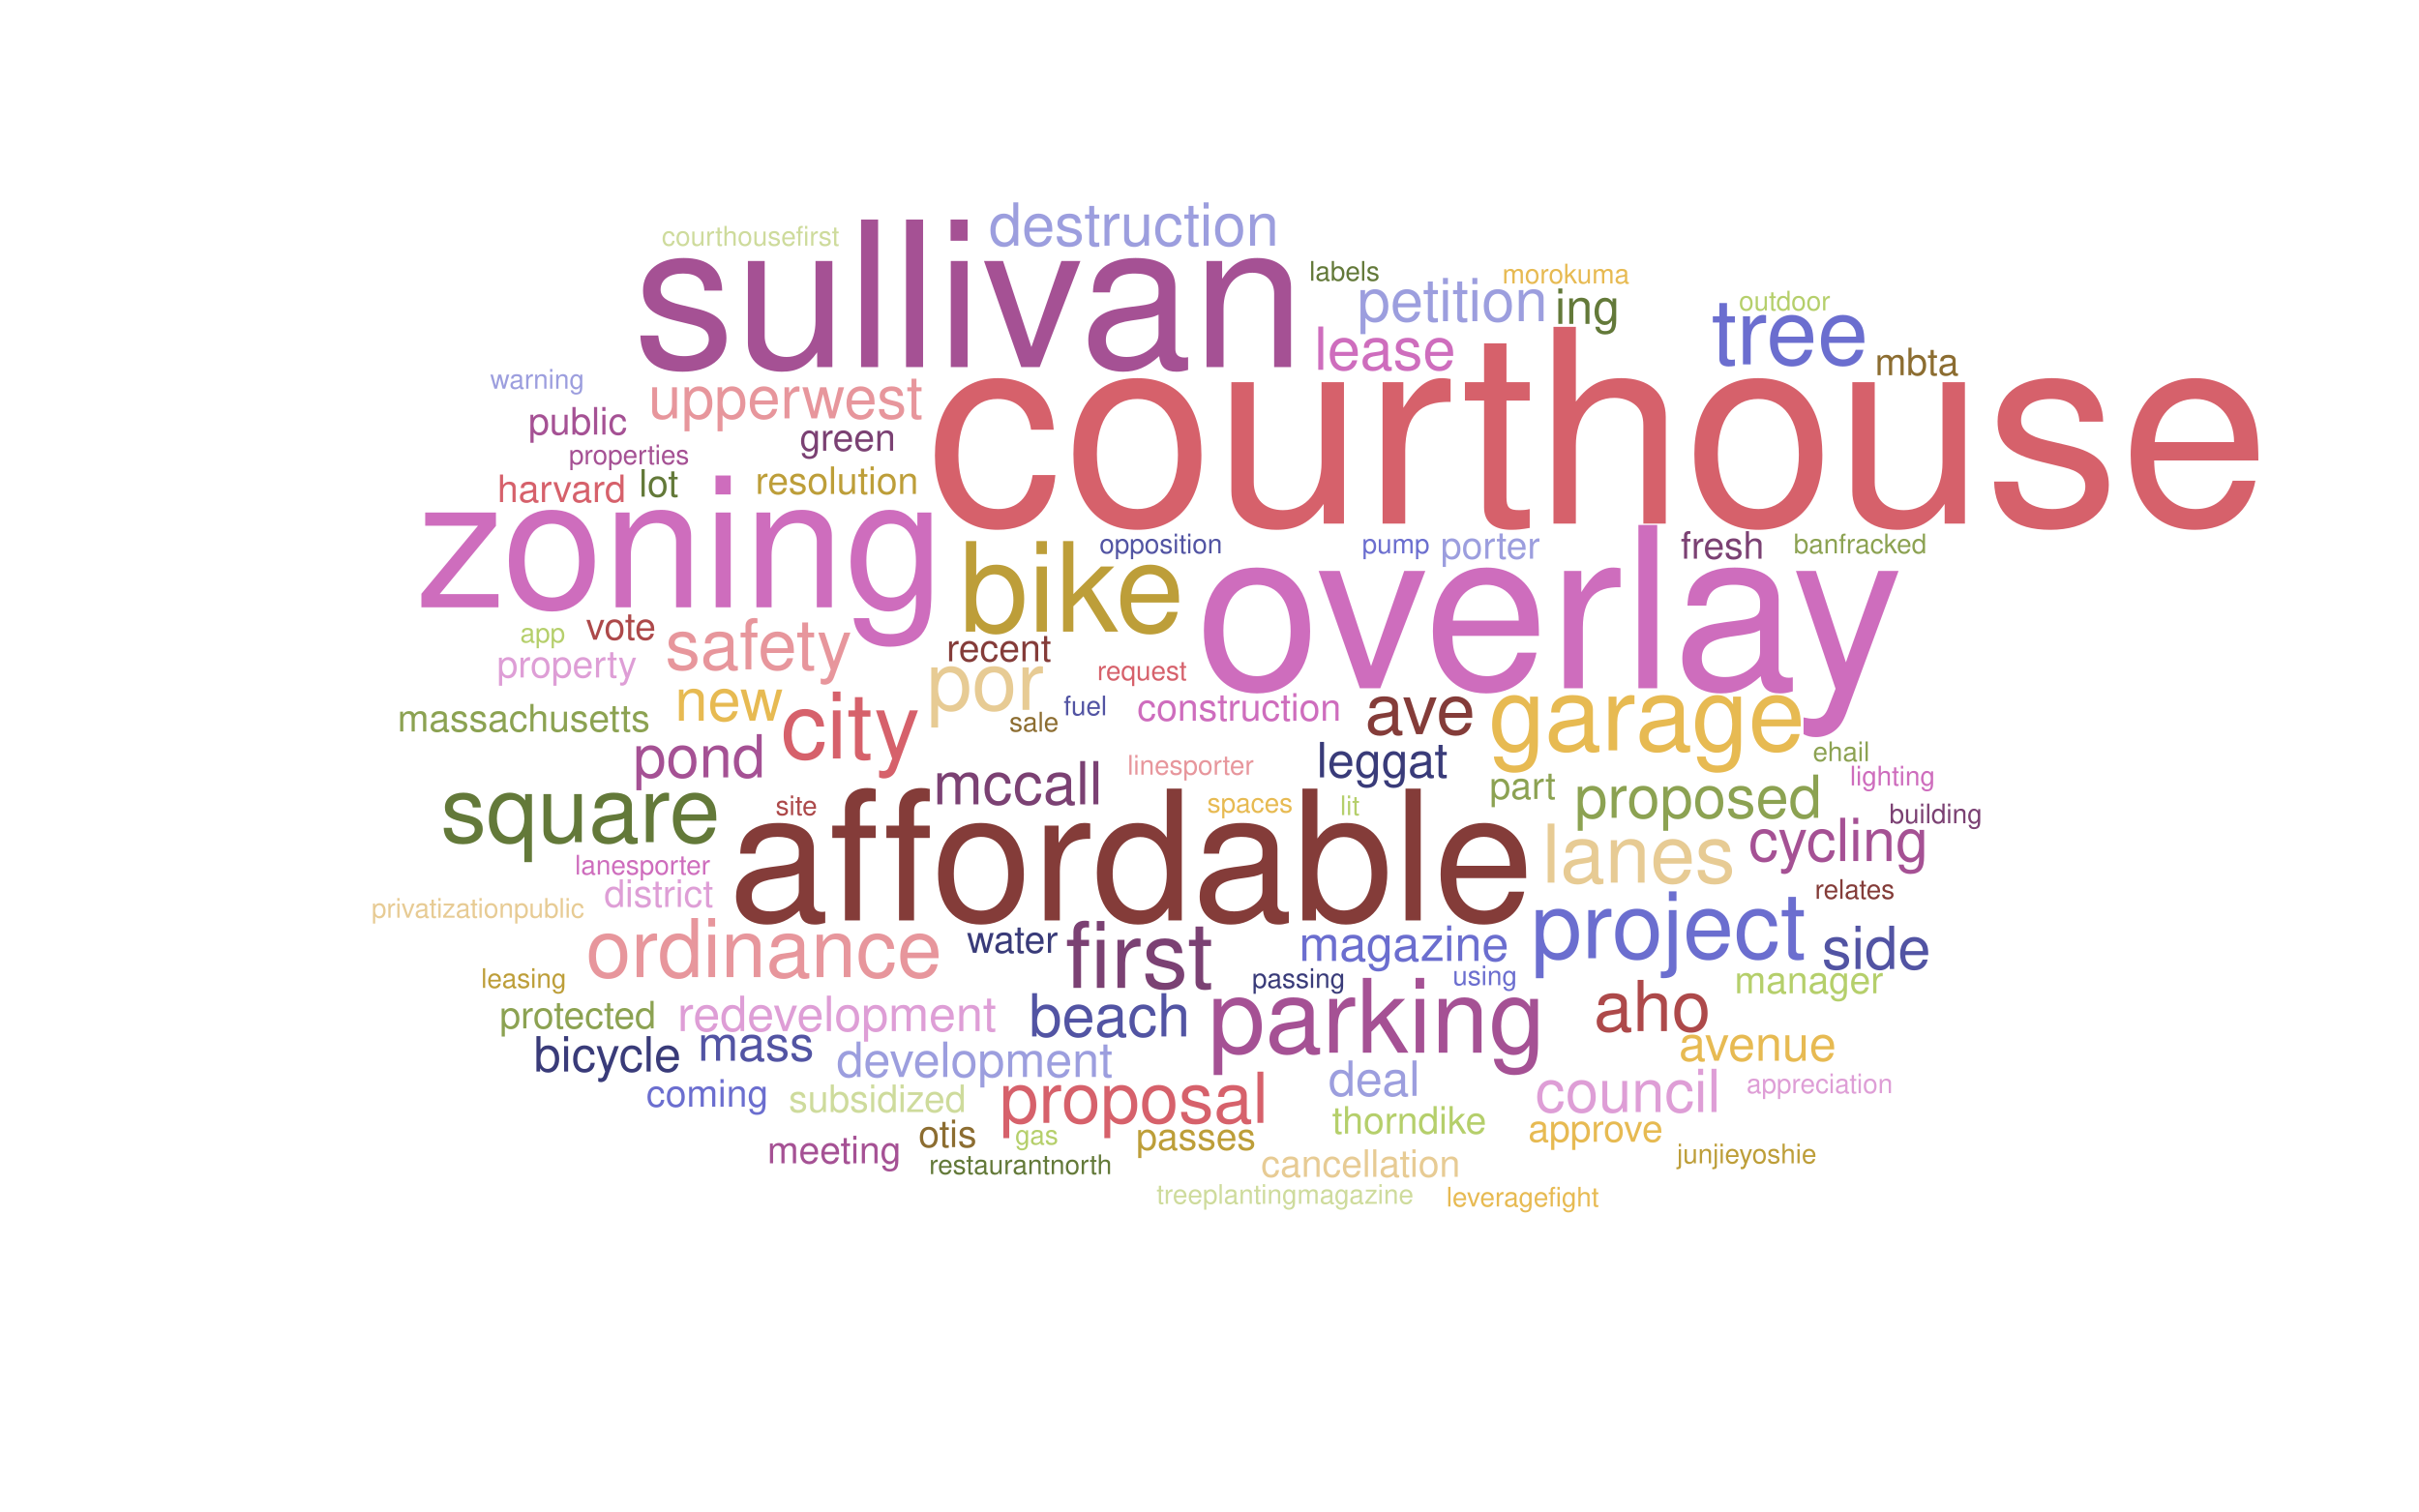
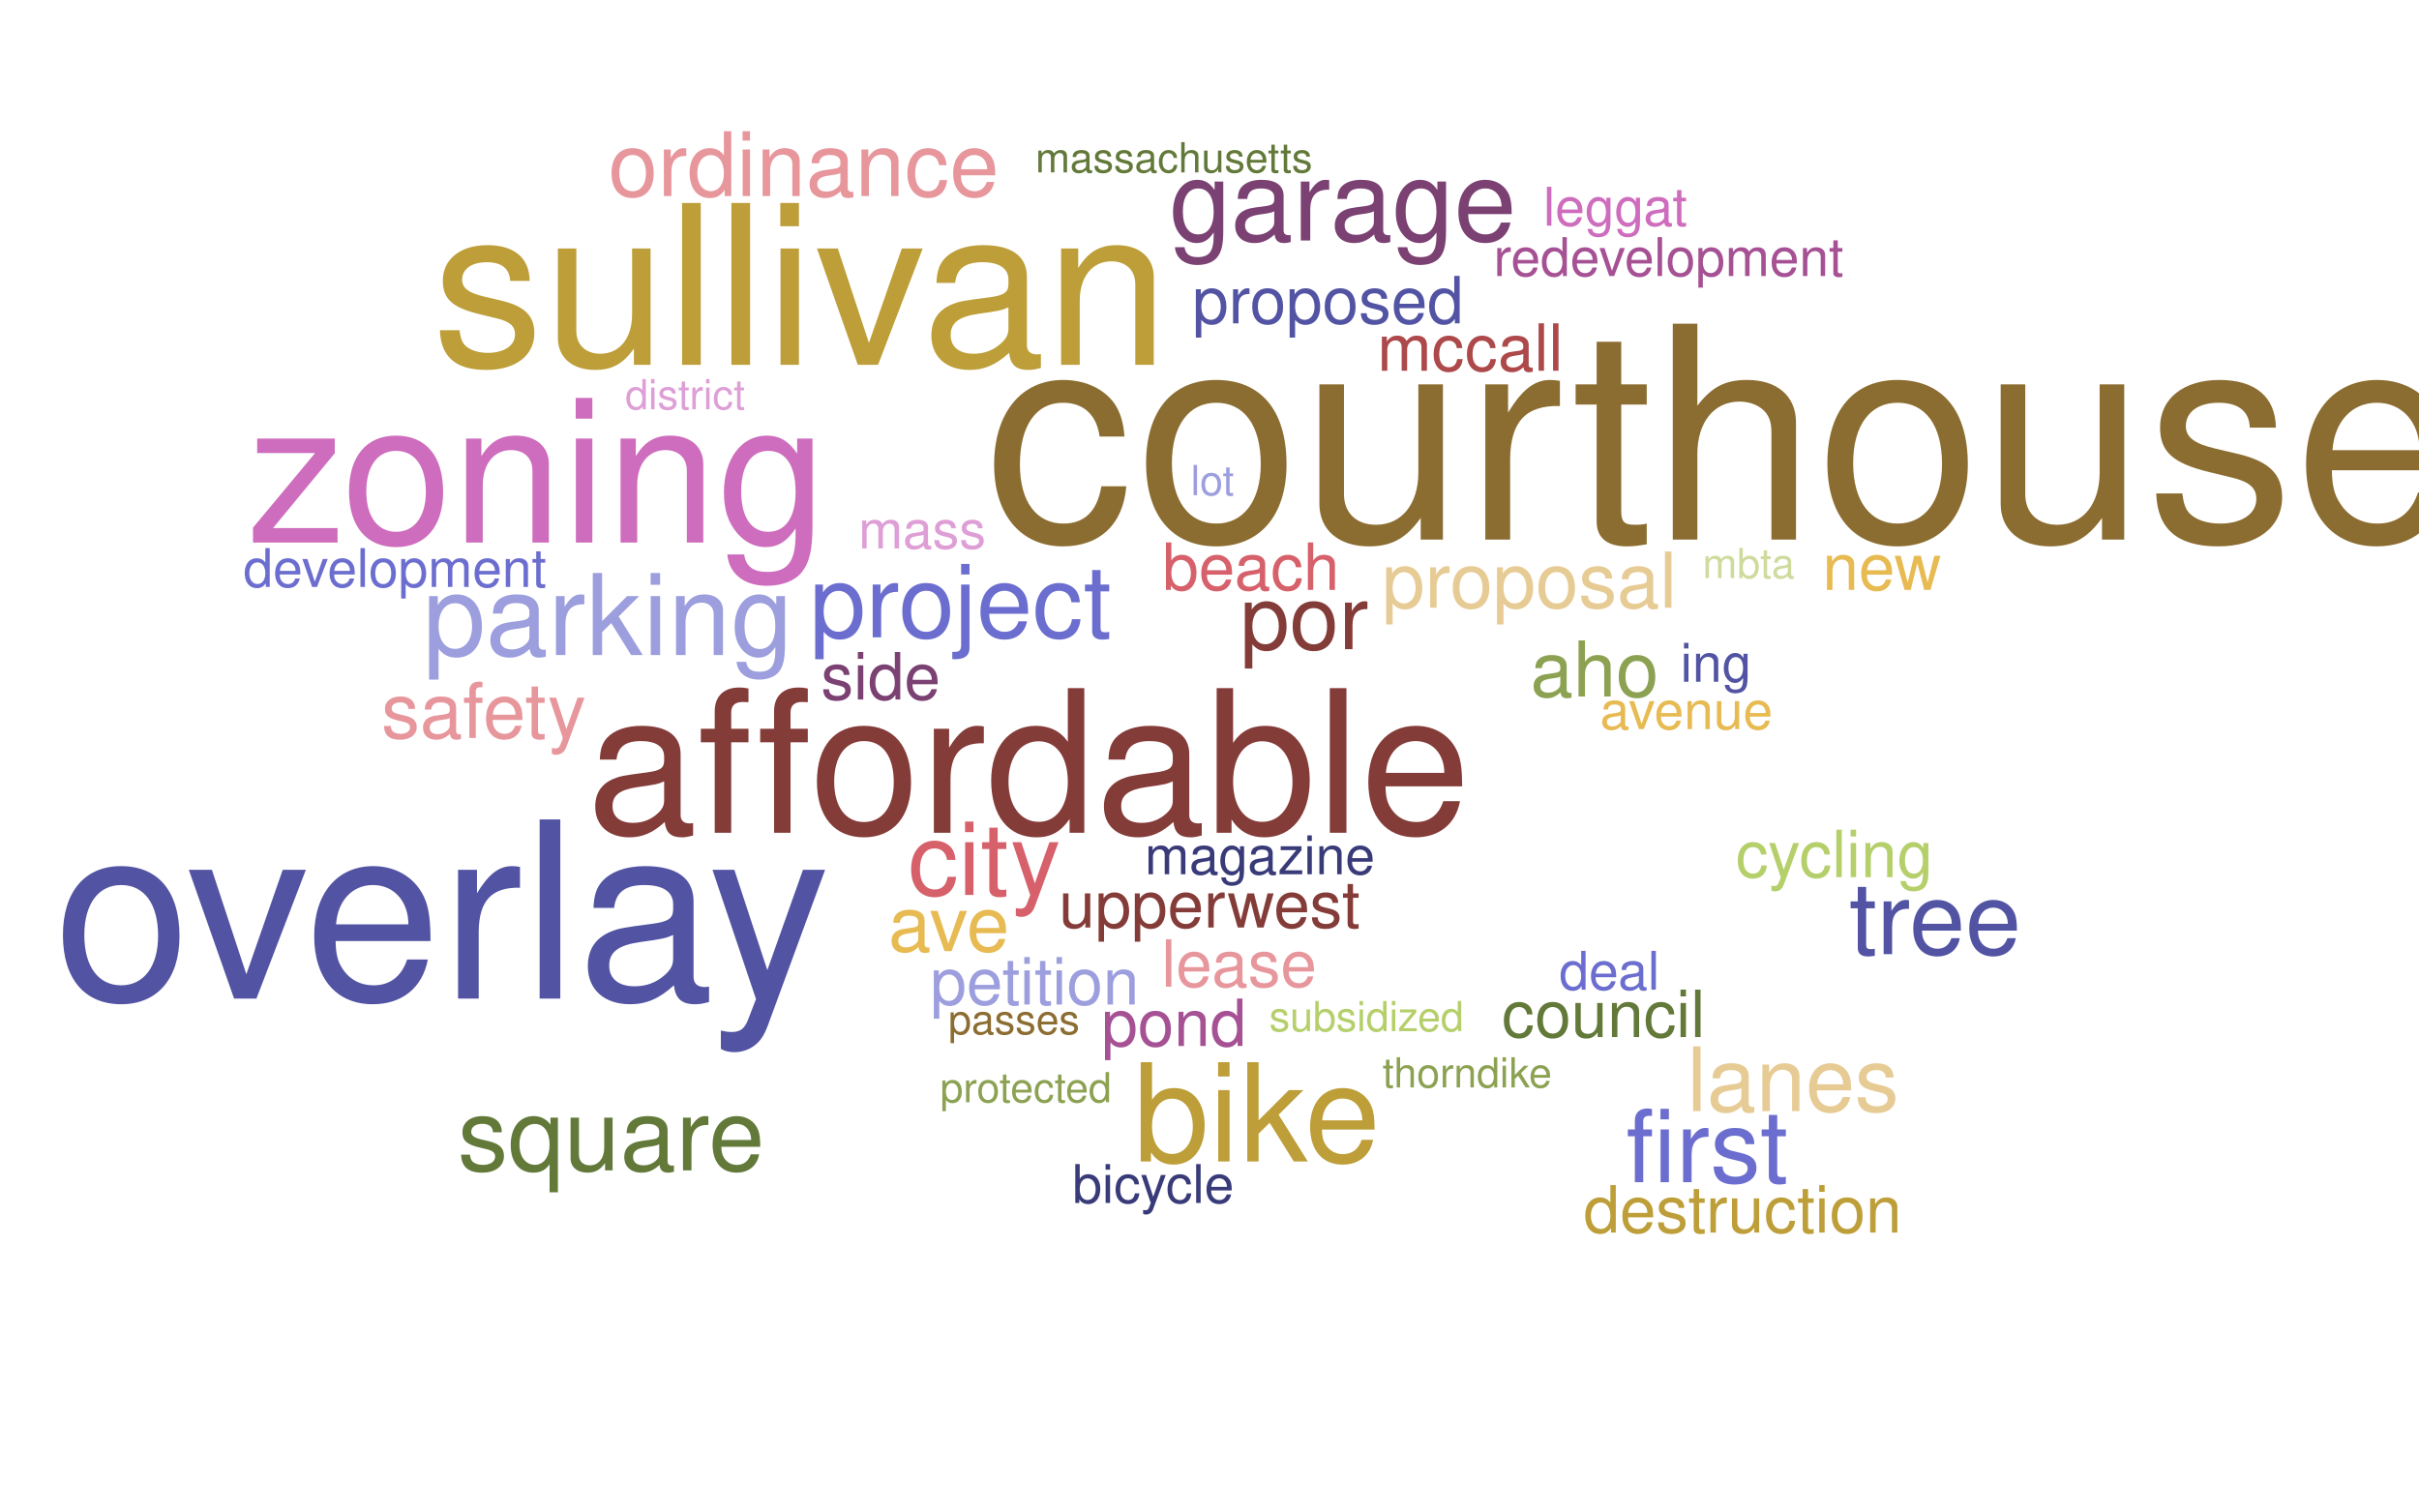
<svg xmlns="http://www.w3.org/2000/svg" width="960" height="600" version="1.1">
  <g />
-   <g transform="translate(480,300)scale(1.071429,1.071429)">
-     <text text-anchor="middle" transform="translate(-233,32)" style="font-size: 34px; font-family: Helvetica; fill: rgb(99, 121, 57);">square</text>
-     <text text-anchor="middle" transform="translate(-51,-46)" style="font-size: 46px; font-family: Helvetica; fill: rgb(189, 158, 57);">bike</text>
-     <text text-anchor="middle" transform="translate(159,47)" style="font-size: 30px; font-family: Helvetica; fill: rgb(231, 203, 148);">lanes</text>
-     <text text-anchor="middle" transform="translate(-29,61)" style="font-size: 67px; font-family: Helvetica; fill: rgb(132, 60, 57);">affordable</text>
-     <text text-anchor="middle" transform="translate(-133,1)" style="font-size: 34px; font-family: Helvetica; fill: rgb(214, 97, 107);">city</text>
-     <text text-anchor="middle" transform="translate(170,75)" style="font-size: 34px; font-family: Helvetica; fill: rgb(107, 110, 207);">project</text>
-     <text text-anchor="middle" transform="translate(-178,-13)" style="font-size: 22px; font-family: Helvetica; fill: rgb(231, 186, 82);">new</text>
-     <text text-anchor="middle" transform="translate(253,11)" style="font-size: 10px; font-family: Helvetica; fill: rgb(206, 109, 189);">lighting</text>
-     <text text-anchor="middle" transform="translate(-234,101)" style="font-size: 14px; font-family: Helvetica; fill: rgb(140, 162, 82);">protected</text>
-     <text text-anchor="middle" transform="translate(15,21)" style="font-size: 10px; font-family: Helvetica; fill: rgb(231, 186, 82);">spaces</text>
-     <text text-anchor="middle" transform="translate(162,-2)" style="font-size: 38px; font-family: Helvetica; fill: rgb(231, 186, 82);">garage</text>
-     <text text-anchor="middle" transform="translate(215,-145)" style="font-size: 34px; font-family: Helvetica; fill: rgb(107, 110, 207);">tree</text>
-     <text text-anchor="middle" transform="translate(-26,86)" style="font-size: 34px; font-family: Helvetica; fill: rgb(123, 65, 115);">first</text>
-     <text text-anchor="middle" transform="translate(62,110)" style="font-size: 38px; font-family: Helvetica; fill: rgb(165, 81, 148);">parking</text>
-     <text text-anchor="middle" transform="translate(155,132)" style="font-size: 22px; font-family: Helvetica; fill: rgb(222, 158, 214);">council</text>
-     <text text-anchor="middle" transform="translate(-18,-75)" style="font-size: 10px; font-family: Helvetica; fill: rgb(82, 84, 163);">opposition</text>
-     <text text-anchor="middle" transform="translate(213,-165)" style="font-size: 10px; font-family: Helvetica; fill: rgb(181, 207, 107);">outdoor</text>
-     <text text-anchor="middle" transform="translate(18,85)" style="font-size: 38px; font-family: Helvetica; fill: rgb(82, 84, 163);" />
-     <text text-anchor="middle" transform="translate(-28,-189)" style="font-size: 22px; font-family: Helvetica; fill: rgb(156, 158, 222);">destruction</text>
-     <text text-anchor="middle" transform="translate(140,-160)" style="font-size: 18px; font-family: Helvetica; fill: rgb(99, 121, 57);">ing</text>
-     <text text-anchor="middle" transform="translate(181,23)" style="font-size: 22px; font-family: Helvetica; fill: rgb(140, 162, 82);">proposed</text>
-     <text text-anchor="middle" transform="translate(-138,-97)" style="font-size: 14px; font-family: Helvetica; fill: rgb(189, 158, 57);">resolution</text>
-     <text text-anchor="middle" transform="translate(144,-86)" style="font-size: 100px; font-family: Helvetica; fill: rgb(214, 97, 107);">courthouse</text>
-     <text text-anchor="middle" transform="translate(-234,-119)" style="font-size: 14px; font-family: Helvetica; fill: rgb(165, 81, 148);">public</text>
-     <text text-anchor="middle" transform="translate(126,-25)" style="font-size: 83px; font-family: Helvetica; fill: rgb(206, 109, 189);">overlay</text>
-     <text text-anchor="middle" transform="translate(-204,56)" style="font-size: 14px; font-family: Helvetica; fill: rgb(222, 158, 214);">district</text>
-     <text text-anchor="middle" transform="translate(-37,104)" style="font-size: 22px; font-family: Helvetica; fill: rgb(82, 84, 163);">beach</text>
-     <text text-anchor="middle" transform="translate(-89,-144)" style="font-size: 75px; font-family: Helvetica; fill: rgb(165, 81, 148);">sullivan</text>
-     <text text-anchor="middle" transform="translate(-196,-55)" style="font-size: 67px; font-family: Helvetica; fill: rgb(206, 109, 189);">zoning</text>
-     <text text-anchor="middle" transform="translate(-165,82)" style="font-size: 30px; font-family: Helvetica; fill: rgb(231, 150, 156);">ordinance</text>
-     <text text-anchor="middle" transform="translate(-83,-17)" style="font-size: 30px; font-family: Helvetica; fill: rgb(231, 203, 148);">por</text>
-     <text text-anchor="middle" transform="translate(78,-8)" style="font-size: 26px; font-family: Helvetica; fill: rgb(132, 60, 57);">ave</text>
-     <text text-anchor="middle" transform="translate(-167,-32)" style="font-size: 26px; font-family: Helvetica; fill: rgb(231, 150, 156);">safety</text>
-     <text text-anchor="middle" transform="translate(164,102)" style="font-size: 26px; font-family: Helvetica; fill: rgb(173, 73, 74);">aho</text>
-     <text text-anchor="middle" transform="translate(-28,136)" style="font-size: 26px; font-family: Helvetica; fill: rgb(214, 97, 107);">proposal</text>
-     <text text-anchor="middle" transform="translate(-157,-125)" style="font-size: 22px; font-family: Helvetica; fill: rgb(231, 150, 156);">upperwest</text>
-     <text text-anchor="middle" transform="translate(-71,18)" style="font-size: 22px; font-family: Helvetica; fill: rgb(123, 65, 115);">mccall</text>
-     <text text-anchor="middle" transform="translate(233,39)" style="font-size: 22px; font-family: Helvetica; fill: rgb(165, 81, 148);">cycling</text>
-     <text text-anchor="middle" transform="translate(65,-143)" style="font-size: 22px; font-family: Helvetica; fill: rgb(206, 109, 189);">lease</text>
-     <text text-anchor="middle" transform="translate(90,-161)" style="font-size: 22px; font-family: Helvetica; fill: rgb(156, 158, 222);">petition</text>
-     <text text-anchor="middle" transform="translate(-189,8)" style="font-size: 22px; font-family: Helvetica; fill: rgb(165, 81, 148);">pond</text>
-     <text text-anchor="middle" transform="translate(-87,119)" style="font-size: 18px; font-family: Helvetica; fill: rgb(156, 158, 222);">development</text>
-     <text text-anchor="middle" transform="translate(-138,102)" style="font-size: 18px; font-family: Helvetica; fill: rgb(222, 158, 214);">redevelopment</text>
-     <text text-anchor="middle" transform="translate(64,8)" style="font-size: 18px; font-family: Helvetica; fill: rgb(57, 59, 121);">leggat</text>
-     <text text-anchor="middle" transform="translate(-168,113)" style="font-size: 18px; font-family: Helvetica; fill: rgb(82, 84, 163);">mass</text>
-     <text text-anchor="middle" transform="translate(72,76)" style="font-size: 18px; font-family: Helvetica; fill: rgb(107, 110, 207);">magazine</text>
-     <text text-anchor="middle" transform="translate(203,113)" style="font-size: 18px; font-family: Helvetica; fill: rgb(231, 186, 82);">avenue</text>
-     <text text-anchor="middle" transform="translate(61,126)" style="font-size: 18px; font-family: Helvetica; fill: rgb(156, 158, 222);">deal</text>
-     <text text-anchor="middle" transform="translate(-223,117)" style="font-size: 18px; font-family: Helvetica; fill: rgb(57, 59, 121);">bicycle</text>
-     <text text-anchor="middle" transform="translate(-204,-96)" style="font-size: 14px; font-family: Helvetica; fill: rgb(99, 121, 57);">lot</text>
-     <text text-anchor="middle" transform="translate(-254,-9)" style="font-size: 14px; font-family: Helvetica; fill: rgb(140, 162, 82);">massachusetts</text>
-     <text text-anchor="middle" transform="translate(74,140)" style="font-size: 14px; font-family: Helvetica; fill: rgb(181, 207, 107);">thorndike</text>
-     <text text-anchor="middle" transform="translate(-123,132)" style="font-size: 14px; font-family: Helvetica; fill: rgb(206, 219, 156);">subsidized</text>
-     <text text-anchor="middle" transform="translate(262,-141)" style="font-size: 14px; font-family: Helvetica; fill: rgb(140, 109, 49);">mbta</text>
-     <text text-anchor="middle" transform="translate(-5,146)" style="font-size: 14px; font-family: Helvetica; fill: rgb(189, 158, 57);">passes</text>
-     <text text-anchor="middle" transform="translate(143,143)" style="font-size: 14px; font-family: Helvetica; fill: rgb(231, 186, 82);">approve</text>
-     <text text-anchor="middle" transform="translate(56,156)" style="font-size: 14px; font-family: Helvetica; fill: rgb(231, 203, 148);">cancellation</text>
-     <text text-anchor="middle" transform="translate(-78,-35)" style="font-size: 14px; font-family: Helvetica; fill: rgb(132, 60, 57);">recent</text>
-     <text text-anchor="middle" transform="translate(-218,-43)" style="font-size: 14px; font-family: Helvetica; fill: rgb(173, 73, 74);">vote</text>
-     <text text-anchor="middle" transform="translate(-240,-94)" style="font-size: 14px; font-family: Helvetica; fill: rgb(214, 97, 107);">harvard</text>
-     <text text-anchor="middle" transform="translate(190,-73)" style="font-size: 14px; font-family: Helvetica; fill: rgb(123, 65, 115);">fresh</text>
-     <text text-anchor="middle" transform="translate(-134,-113)" style="font-size: 14px; font-family: Helvetica; fill: rgb(123, 65, 115);">green</text>
-     <text text-anchor="middle" transform="translate(-139,151)" style="font-size: 14px; font-family: Helvetica; fill: rgb(165, 81, 148);">meeting</text>
-     <text text-anchor="middle" transform="translate(11,-13)" style="font-size: 14px; font-family: Helvetica; fill: rgb(206, 109, 189);">construction</text>
-     <text text-anchor="middle" transform="translate(-238,-29)" style="font-size: 14px; font-family: Helvetica; fill: rgb(222, 158, 214);">property</text>
-     <text text-anchor="middle" transform="translate(-73,73)" style="font-size: 14px; font-family: Helvetica; fill: rgb(57, 59, 121);">water</text>
-     <text text-anchor="middle" transform="translate(247,79)" style="font-size: 22px; font-family: Helvetica; fill: rgb(82, 84, 163);">side</text>
-     <text text-anchor="middle" transform="translate(-186,130)" style="font-size: 14px; font-family: Helvetica; fill: rgb(107, 110, 207);">coming</text>
-     <text text-anchor="middle" transform="translate(116,16)" style="font-size: 14px; font-family: Helvetica; fill: rgb(140, 162, 82);">part</text>
-     <text text-anchor="middle" transform="translate(104,-73)" style="font-size: 14px; font-family: Helvetica; fill: rgb(156, 158, 222);">porter</text>
-     <text text-anchor="middle" transform="translate(222,88)" style="font-size: 14px; font-family: Helvetica; fill: rgb(181, 207, 107);">manager</text>
-     <text text-anchor="middle" transform="translate(-70,155)" style="font-size: 10px; font-family: Helvetica; fill: rgb(99, 121, 57);">restaurantnorth</text>
-     <text text-anchor="middle" transform="translate(234,2)" style="font-size: 10px; font-family: Helvetica; fill: rgb(140, 162, 82);">ehail</text>
-     <text text-anchor="middle" transform="translate(-247,-42)" style="font-size: 10px; font-family: Helvetica; fill: rgb(181, 207, 107);">app</text>
-     <text text-anchor="middle" transform="translate(-170,-189)" style="font-size: 10px; font-family: Helvetica; fill: rgb(206, 219, 156);">courthousefirst</text>
-     <text text-anchor="middle" transform="translate(-65,-9)" style="font-size: 10px; font-family: Helvetica; fill: rgb(140, 109, 49);">sale</text>
-     <text text-anchor="middle" transform="translate(-254,86)" style="font-size: 10px; font-family: Helvetica; fill: rgb(189, 158, 57);">leasing</text>
-     <text text-anchor="middle" transform="translate(102,85)" style="font-size: 10px; font-family: Helvetica; fill: rgb(107, 110, 207);">using</text>
-     <text text-anchor="middle" transform="translate(116,167)" style="font-size: 10px; font-family: Helvetica; fill: rgb(231, 186, 82);">leveragefight</text>
-     <text text-anchor="middle" transform="translate(-271,60)" style="font-size: 10px; font-family: Helvetica; fill: rgb(231, 203, 148);">privatizationpublic</text>
-     <text text-anchor="middle" transform="translate(52,22)" style="font-size: 10px; font-family: Helvetica; fill: rgb(181, 207, 107);">lit</text>
-     <text text-anchor="middle" transform="translate(239,53)" style="font-size: 10px; font-family: Helvetica; fill: rgb(132, 60, 57);">relates</text>
-     <text text-anchor="middle" transform="translate(-153,22)" style="font-size: 10px; font-family: Helvetica; fill: rgb(173, 73, 74);">site</text>
-     <text text-anchor="middle" transform="translate(-25,-28)" style="font-size: 10px; font-family: Helvetica; fill: rgb(214, 97, 107);">request</text>
-     <text text-anchor="middle" transform="translate(-7,7)" style="font-size: 10px; font-family: Helvetica; fill: rgb(231, 150, 156);">linesporter</text>
-     <text text-anchor="middle" transform="translate(269,25)" style="font-size: 10px; font-family: Helvetica; fill: rgb(123, 65, 115);">building</text>
-     <text text-anchor="middle" transform="translate(-215,-108)" style="font-size: 10px; font-family: Helvetica; fill: rgb(165, 81, 148);">properties</text>
-     <text text-anchor="middle" transform="translate(-210,44)" style="font-size: 10px; font-family: Helvetica; fill: rgb(206, 109, 189);">lanesporter</text>
-     <text text-anchor="middle" transform="translate(226,125)" style="font-size: 10px; font-family: Helvetica; fill: rgb(222, 158, 214);">appreciation</text>
-     <text text-anchor="middle" transform="translate(33,86)" style="font-size: 10px; font-family: Helvetica; fill: rgb(57, 59, 121);">passing</text>
-     <text text-anchor="middle" transform="translate(-46,-15)" style="font-size: 10px; font-family: Helvetica; fill: rgb(82, 84, 163);">fuel</text>
-     <text text-anchor="middle" transform="translate(69,-75)" style="font-size: 10px; font-family: Helvetica; fill: rgb(107, 110, 207);">pump</text>
-     <text text-anchor="middle" transform="translate(-249,-136)" style="font-size: 10px; font-family: Helvetica; fill: rgb(156, 158, 222);">warning</text>
-     <text text-anchor="middle" transform="translate(50,-176)" style="font-size: 10px; font-family: Helvetica; fill: rgb(99, 121, 57);">labels</text>
-     <text text-anchor="middle" transform="translate(241,-75)" style="font-size: 10px; font-family: Helvetica; fill: rgb(140, 162, 82);">banfracked</text>
-     <text text-anchor="middle" transform="translate(-64,144)" style="font-size: 10px; font-family: Helvetica; fill: rgb(181, 207, 107);">gas</text>
-     <text text-anchor="middle" transform="translate(28,166)" style="font-size: 10px; font-family: Helvetica; fill: rgb(206, 219, 156);">treeplantingmagazine</text>
-     <text text-anchor="middle" transform="translate(-97,145)" style="font-size: 14px; font-family: Helvetica; fill: rgb(140, 109, 49);">otis</text>
-     <text text-anchor="middle" transform="translate(199,151)rotate(0)" style="font-size: 10px; font-family: Helvetica; fill: rgb(189, 158, 57);">junjieyoshie</text>
-     <text text-anchor="middle" transform="translate(132,-175)rotate(0)" style="font-size: 10px; font-family: Helvetica; fill: rgb(231, 186, 82);">morokuma</text>
+   <g transform="translate(480,300)scale(1.175548,1.175548)">
+     <text text-anchor="middle" transform="translate(-202,140)" style="font-size: 34px; font-family: Helvetica; fill: rgb(99, 121, 57);">square</text>
+     <text text-anchor="middle" transform="translate(-61,26)" style="font-size: 67px; font-family: Helvetica; fill: rgb(132, 60, 57);">affordable</text>
+     <text text-anchor="middle" transform="translate(-76,47)" style="font-size: 34px; font-family: Helvetica; fill: rgb(214, 97, 107);">city</text>
+     <text text-anchor="middle" transform="translate(16,137)" style="font-size: 46px; font-family: Helvetica; fill: rgb(189, 158, 57);">bike</text>
+     <text text-anchor="middle" transform="translate(197,120)" style="font-size: 30px; font-family: Helvetica; fill: rgb(231, 203, 148);">lanes</text>
+     <text text-anchor="middle" transform="translate(-84,-40)" style="font-size: 34px; font-family: Helvetica; fill: rgb(107, 110, 207);">project</text>
+     <text text-anchor="middle" transform="translate(227,-56)" style="font-size: 22px; font-family: Helvetica; fill: rgb(231, 186, 82);">new</text>
+     <text text-anchor="middle" transform="translate(45,-174)" style="font-size: 38px; font-family: Helvetica; fill: rgb(123, 65, 115);">garage</text>
+     <text text-anchor="middle" transform="translate(245,67)" style="font-size: 34px; font-family: Helvetica; fill: rgb(82, 84, 163);">tree</text>
+     <text text-anchor="middle" transform="translate(168,144)" style="font-size: 34px; font-family: Helvetica; fill: rgb(107, 110, 207);">first</text>
+     <text text-anchor="middle" transform="translate(-203,-34)" style="font-size: 38px; font-family: Helvetica; fill: rgb(156, 158, 222);">parking</text>
+     <text text-anchor="middle" transform="translate(133,95)" style="font-size: 22px; font-family: Helvetica; fill: rgb(99, 121, 57);">council</text>
+     <text text-anchor="middle" transform="translate(86,109)" style="font-size: 38px; font-family: Helvetica; fill: rgb(57, 59, 121);" />
+     <text text-anchor="middle" transform="translate(180,161)" style="font-size: 22px; font-family: Helvetica; fill: rgb(189, 158, 57);">destruction</text>
+     <text text-anchor="middle" transform="translate(173,-73)rotate(0)" style="font-size: 100px; font-family: Helvetica; fill: rgb(140, 109, 49);">courthouse</text>
+     <text text-anchor="middle" transform="translate(-259,82)rotate(0)" style="font-size: 83px; font-family: Helvetica; fill: rgb(82, 84, 163);">overlay</text>
+     <text text-anchor="middle" transform="translate(-138,-132)rotate(0)" style="font-size: 75px; font-family: Helvetica; fill: rgb(189, 158, 57);">sullivan</text>
+     <text text-anchor="middle" transform="translate(-227,-72)rotate(0)" style="font-size: 67px; font-family: Helvetica; fill: rgb(206, 109, 189);">zoning</text>
+     <text text-anchor="middle" transform="translate(-137,-189)rotate(0)" style="font-size: 30px; font-family: Helvetica; fill: rgb(231, 150, 156);">ordinance</text>
+     <text text-anchor="middle" transform="translate(32,-36)rotate(0)" style="font-size: 30px; font-family: Helvetica; fill: rgb(132, 60, 57);">por</text>
+     <text text-anchor="middle" transform="translate(-88,66)rotate(0)" style="font-size: 26px; font-family: Helvetica; fill: rgb(231, 186, 82);">ave</text>
+     <text text-anchor="middle" transform="translate(-245,-6)rotate(0)" style="font-size: 26px; font-family: Helvetica; fill: rgb(231, 150, 156);">safety</text>
+     <text text-anchor="middle" transform="translate(130,-20)rotate(0)" style="font-size: 26px; font-family: Helvetica; fill: rgb(140, 162, 82);">aho</text>
+     <text text-anchor="middle" transform="translate(108,-50)rotate(0)" style="font-size: 26px; font-family: Helvetica; fill: rgb(231, 203, 148);">proposal</text>
+     <text text-anchor="middle" transform="translate(0,58)rotate(0)" style="font-size: 22px; font-family: Helvetica; fill: rgb(132, 60, 57);">upperwest</text>
+     <text text-anchor="middle" transform="translate(40,-146)rotate(0)" style="font-size: 22px; font-family: Helvetica; fill: rgb(82, 84, 163);">proposed</text>
+     <text text-anchor="middle" transform="translate(88,-130)rotate(0)" style="font-size: 22px; font-family: Helvetica; fill: rgb(173, 73, 74);">mccall</text>
+     <text text-anchor="middle" transform="translate(211,41)rotate(0)" style="font-size: 22px; font-family: Helvetica; fill: rgb(181, 207, 107);">cycling</text>
+     <text text-anchor="middle" transform="translate(14,-56)rotate(0)" style="font-size: 22px; font-family: Helvetica; fill: rgb(214, 97, 107);">beach</text>
+     <text text-anchor="middle" transform="translate(10,78)rotate(0)" style="font-size: 22px; font-family: Helvetica; fill: rgb(231, 150, 156);">lease</text>
+     <text text-anchor="middle" transform="translate(-59,84)rotate(0)" style="font-size: 22px; font-family: Helvetica; fill: rgb(156, 158, 222);">petition</text>
+     <text text-anchor="middle" transform="translate(-12,98)rotate(0)" style="font-size: 22px; font-family: Helvetica; fill: rgb(165, 81, 148);">pond</text>
+     <text text-anchor="middle" transform="translate(-111,-19)rotate(0)" style="font-size: 22px; font-family: Helvetica; fill: rgb(123, 65, 115);">side</text>
+     <text text-anchor="middle" transform="translate(-275,-57)rotate(0)" style="font-size: 18px; font-family: Helvetica; fill: rgb(107, 110, 207);">development</text>
+     <text text-anchor="middle" transform="translate(155,-162)rotate(0)" style="font-size: 18px; font-family: Helvetica; fill: rgb(165, 81, 148);">redevelopment</text>
+     <text text-anchor="middle" transform="translate(137,-179)rotate(0)" style="font-size: 18px; font-family: Helvetica; fill: rgb(206, 109, 189);">leggat</text>
+     <text text-anchor="middle" transform="translate(-97,-70)rotate(0)" style="font-size: 18px; font-family: Helvetica; fill: rgb(222, 158, 214);">mass</text>
+     <text text-anchor="middle" transform="translate(17,40)rotate(0)" style="font-size: 18px; font-family: Helvetica; fill: rgb(57, 59, 121);">magazine</text>
+     <text text-anchor="middle" transform="translate(161,-9)rotate(0)" style="font-size: 18px; font-family: Helvetica; fill: rgb(231, 186, 82);">avenue</text>
+     <text text-anchor="middle" transform="translate(171,-25)rotate(0)" style="font-size: 18px; font-family: Helvetica; fill: rgb(82, 84, 163);">ing</text>
+     <text text-anchor="middle" transform="translate(135,79)rotate(0)" style="font-size: 18px; font-family: Helvetica; fill: rgb(107, 110, 207);">deal</text>
+     <text text-anchor="middle" transform="translate(-19,151)rotate(0)" style="font-size: 18px; font-family: Helvetica; fill: rgb(57, 59, 121);">bicycle</text>
+     <text text-anchor="middle" transform="translate(-177,-117)rotate(0)" style="font-size: 14px; font-family: Helvetica; fill: rgb(222, 158, 214);">district</text>
+     <text text-anchor="middle" transform="translate(1,-88)rotate(0)" style="font-size: 14px; font-family: Helvetica; fill: rgb(156, 158, 222);">lot</text>
+     <text text-anchor="middle" transform="translate(-12,-197)rotate(0)" style="font-size: 14px; font-family: Helvetica; fill: rgb(99, 121, 57);">massachusetts</text>
+     <text text-anchor="middle" transform="translate(87,112)rotate(0)" style="font-size: 14px; font-family: Helvetica; fill: rgb(140, 162, 82);">thorndike</text>
+     <text text-anchor="middle" transform="translate(-62,117)rotate(0)" style="font-size: 14px; font-family: Helvetica; fill: rgb(140, 162, 82);">protected</text>
+     <text text-anchor="middle" transform="translate(53,93)rotate(0)" style="font-size: 14px; font-family: Helvetica; fill: rgb(181, 207, 107);">subsidized</text>
+     <text text-anchor="middle" transform="translate(182,-60)rotate(0)" style="font-size: 14px; font-family: Helvetica; fill: rgb(206, 219, 156);">mbta</text>
+     <text text-anchor="middle" transform="translate(-66,94)rotate(0)" style="font-size: 14px; font-family: Helvetica; fill: rgb(140, 109, 49);">passes</text>
  </g>
</svg>
